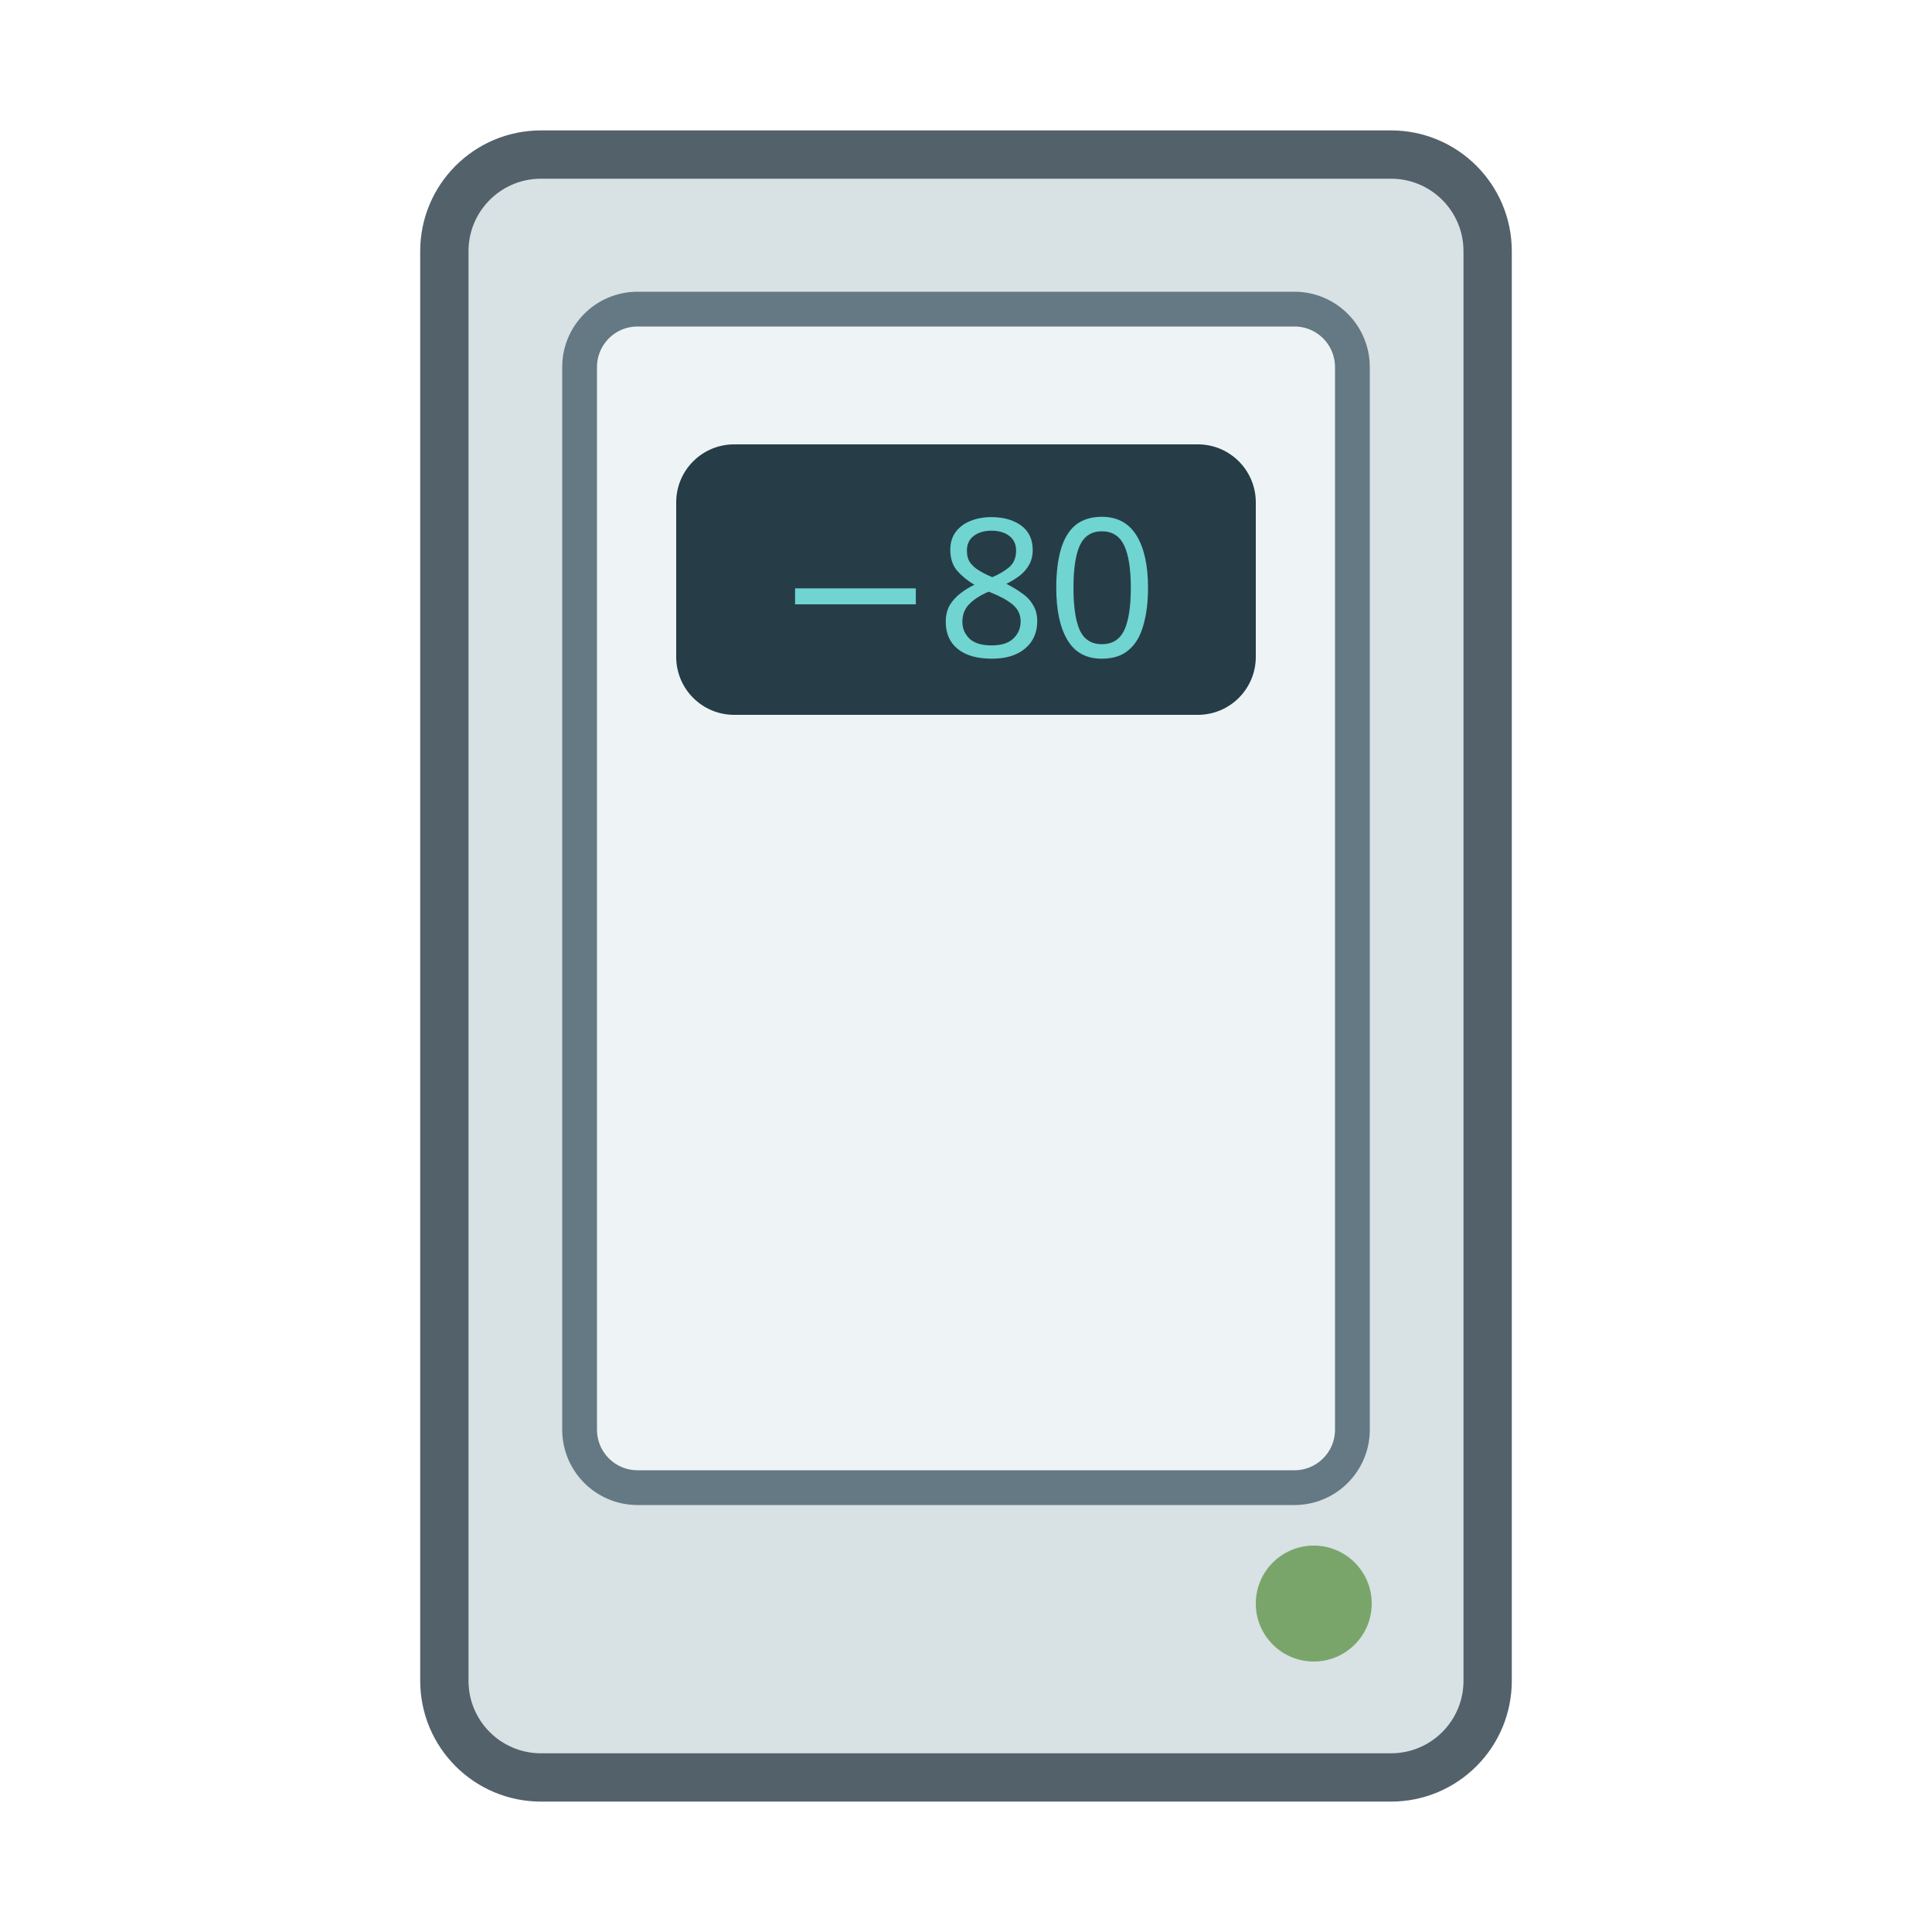
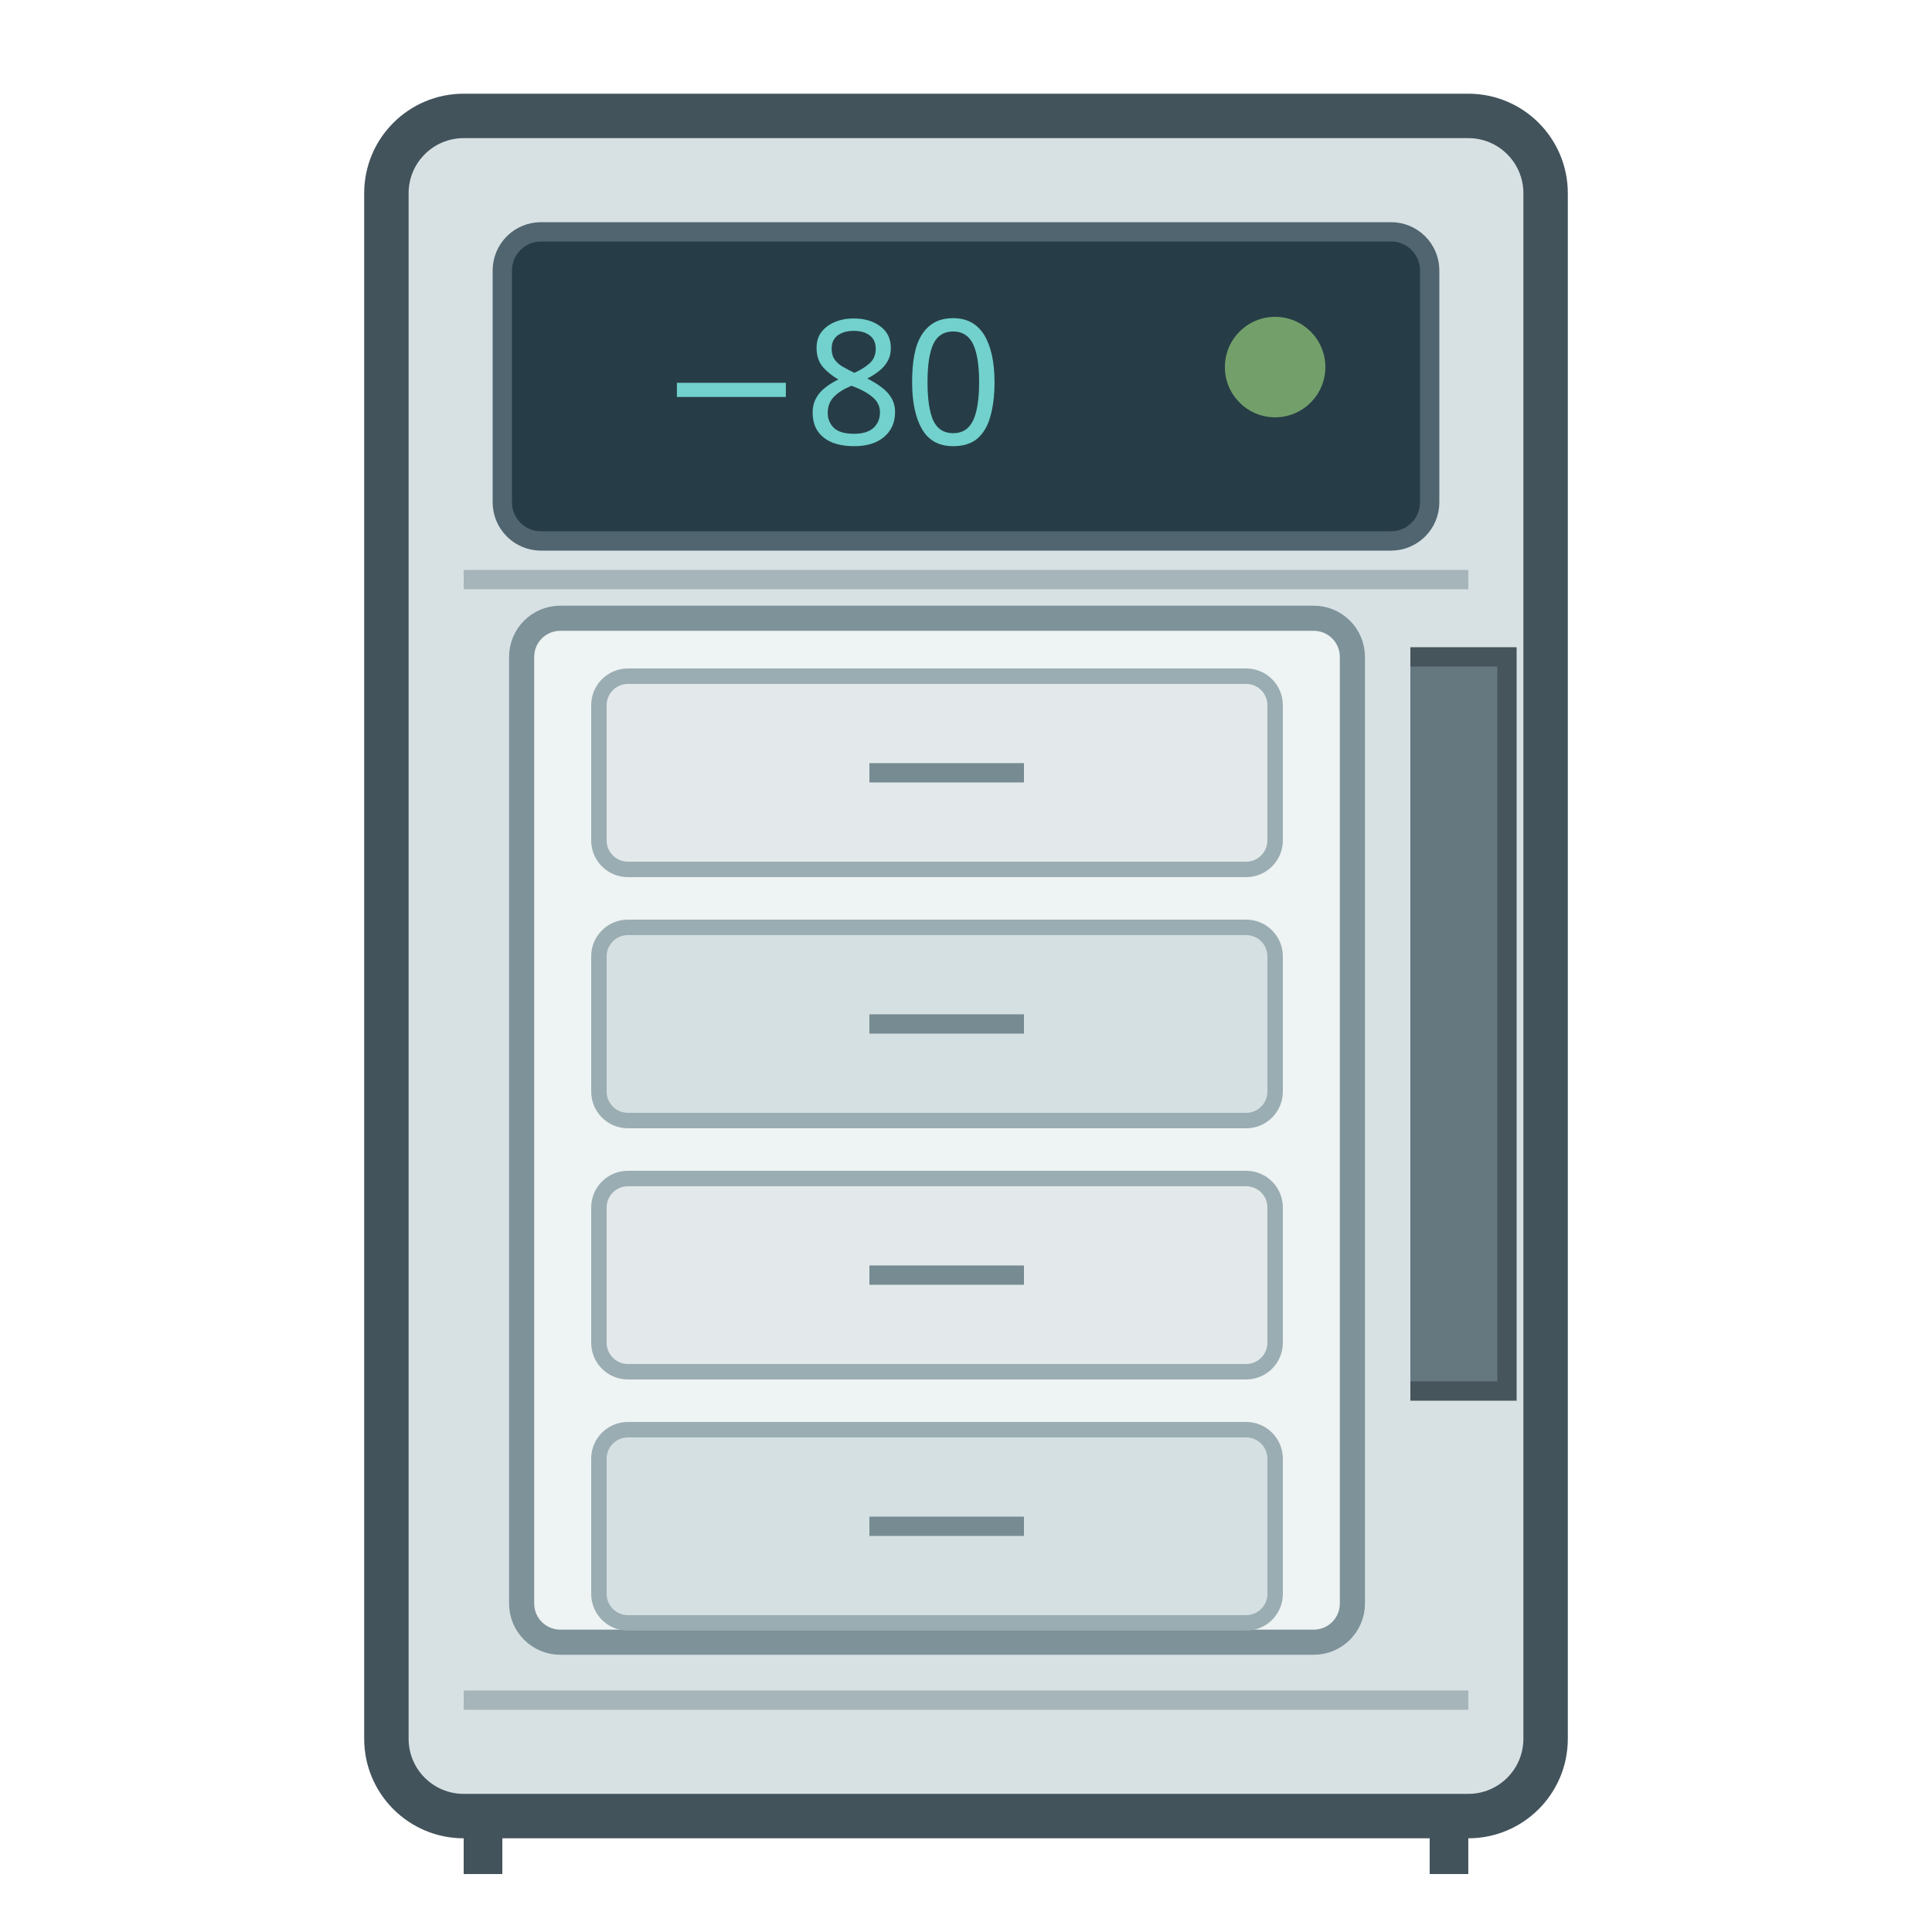
<svg xmlns="http://www.w3.org/2000/svg" viewBox="0 0 100 100" role="img" aria-labelledby="title desc">
-   <rect x="23" y="8" width="54" height="84" rx="5" fill="#D8E1E4" stroke="#53616B" stroke-width="2.5" />
-   <rect x="30" y="16" width="40" height="61" rx="3" fill="#EEF4F5" stroke="#647983" stroke-width="1.8" />
-   <rect x="35" y="23" width="30" height="14" rx="3" fill="#263D48" />
-   <text x="50" y="34" text-anchor="middle" font-family="sans-serif" font-size="10" fill="#70D4D1">−80</text>
-   <circle cx="68" cy="83" r="3" fill="#79A56A" />
+   <rect x="20" y="6" width="60" height="88" rx="4" fill="#D7E1E4" stroke="#43535C" stroke-width="2.3" />
+   <rect x="26" y="12" width="48" height="16" rx="2" fill="#263D47" stroke="#50656F" />
+   <text x="43" y="23" text-anchor="middle" font-family="sans-serif" font-size="9" fill="#72D1CC">−80</text>
+   <circle cx="66" cy="19" r="2.6" fill="#73A06A" />
+   <rect x="27" y="32" width="43" height="53" rx="2" fill="#EEF3F3" stroke="#7E929A" stroke-width="1.3" />
+   <rect x="31" y="35" width="35" height="10" rx="1.5" fill="#E3E9EA" stroke="#9AADB2" stroke-width=".8" />
+   <path d="M45 40h8" stroke="#778B92" stroke-width="1" />
+   <rect x="31" y="48" width="35" height="10" rx="1.5" fill="#D5E0E2" stroke="#9AADB2" stroke-width=".8" />
+   <path d="M45 53h8" stroke="#778B92" stroke-width="1" />
+   <rect x="31" y="61" width="35" height="10" rx="1.5" fill="#E3E9EA" stroke="#9AADB2" stroke-width=".8" />
+   <path d="M45 66h8" stroke="#778B92" stroke-width="1" />
+   <rect x="31" y="74" width="35" height="10" rx="1.5" fill="#D5E0E2" stroke="#9AADB2" stroke-width=".8" />
+   <path d="M45 79h8" stroke="#778B92" stroke-width="1" />
+   <path d="M73 34h5v38h-5" fill="#65777F" stroke="#46555B" stroke-width="1" />
+   <path d="M24 30h52M24 88h52" stroke="#A6B5BA" stroke-width="1" />
+   <path d="M25 94v3M75 94v3" stroke="#43535C" stroke-width="2" />
</svg>
